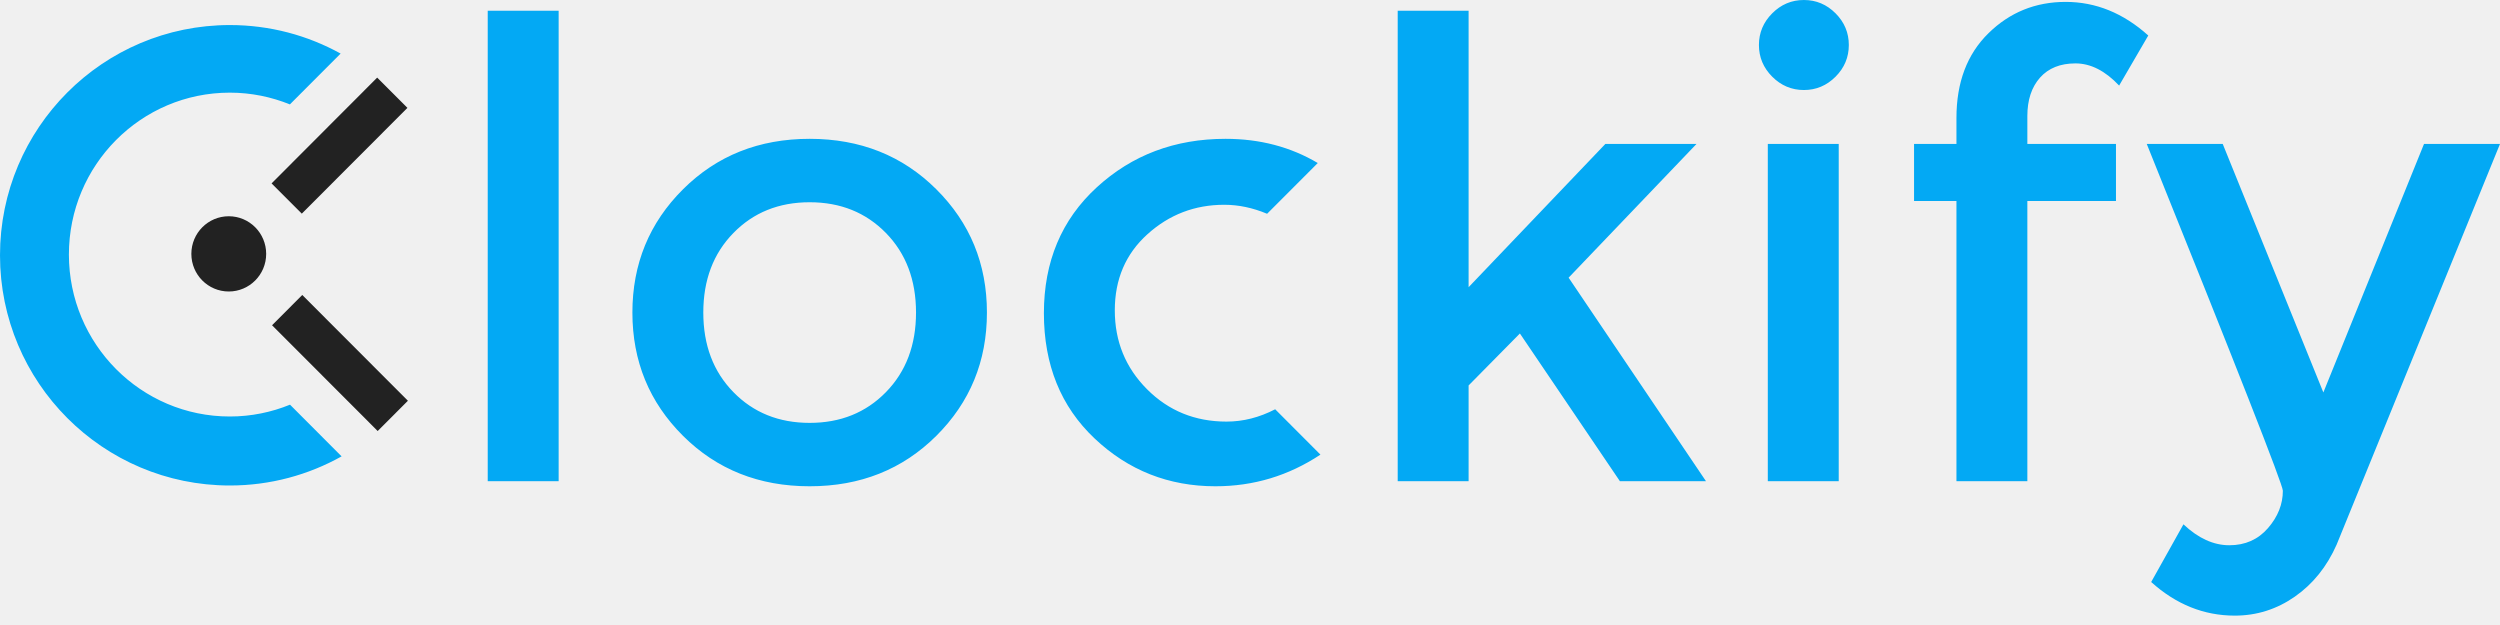
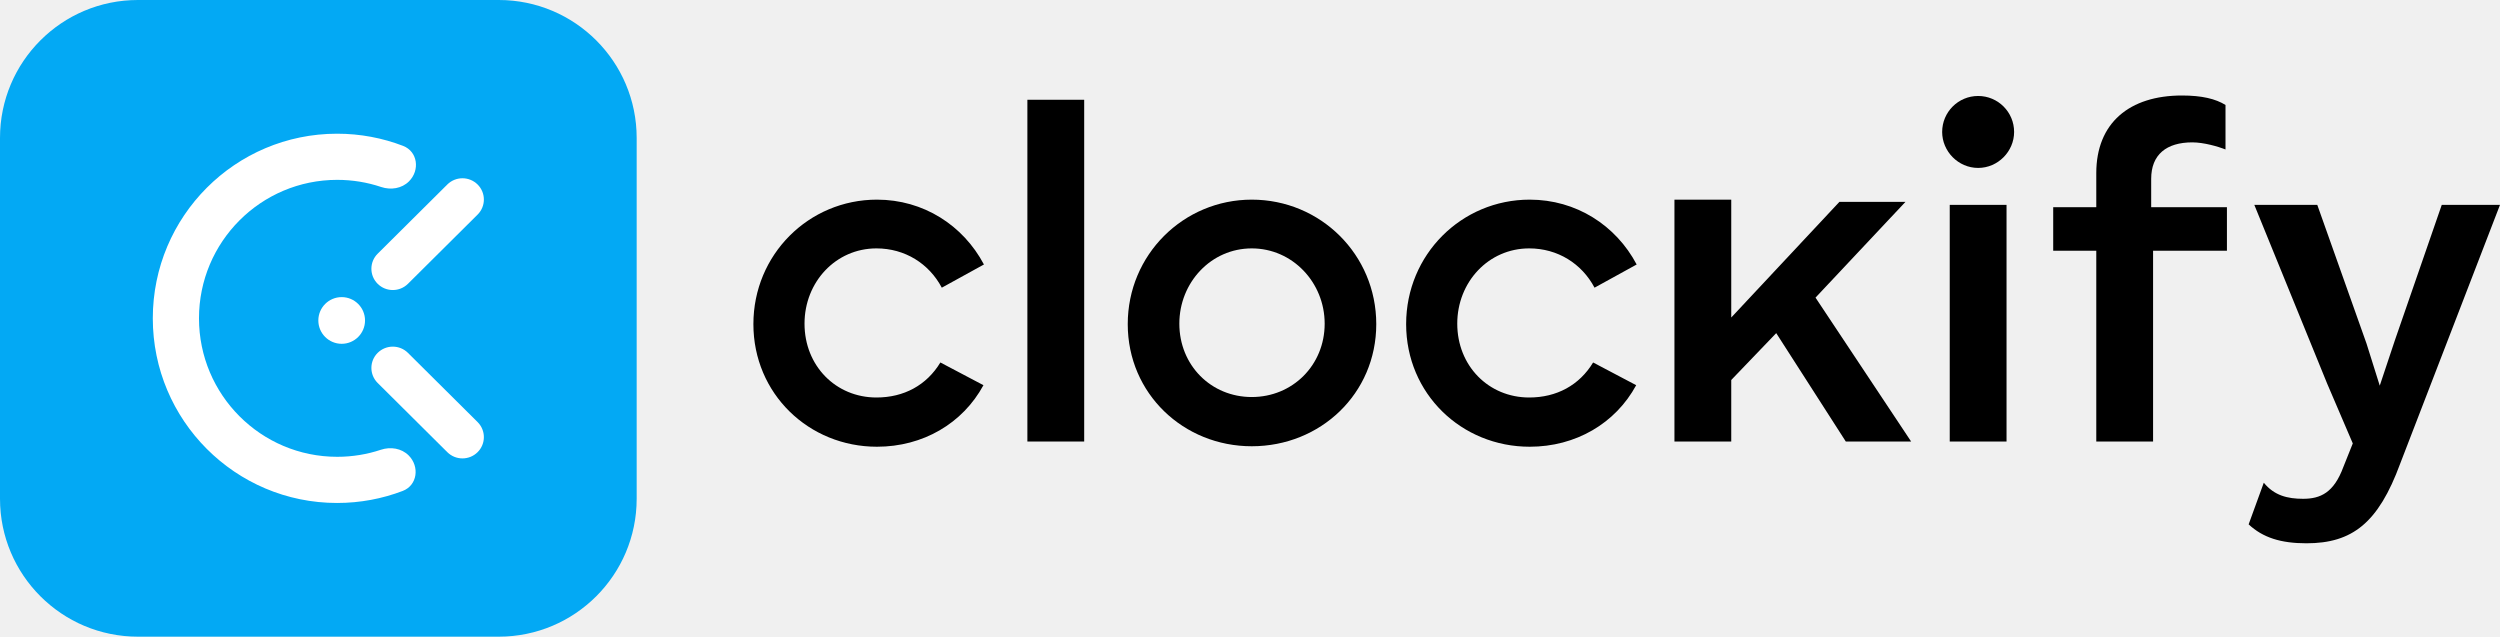
- <svg xmlns="http://www.w3.org/2000/svg" width="100" height="25" viewBox="0 0 100 25" fill="none">
-   <path fill-rule="evenodd" clip-rule="evenodd" d="M10.863 7.336L15.087 3.104L16.297 4.315L12.072 8.546L10.863 7.336ZM9.151 11.66C8.324 11.66 7.654 10.986 7.654 10.155C7.654 9.324 8.324 8.65 9.151 8.65C9.977 8.65 10.647 9.324 10.647 10.155C10.647 10.986 9.977 11.66 9.151 11.66ZM16.316 16.03L15.107 17.241L10.882 13.01L12.091 11.799L16.316 16.03Z" fill="#222222" />
-   <path fill-rule="evenodd" clip-rule="evenodd" d="M93.466 21.784C93.078 22.663 92.521 23.357 91.796 23.864C91.069 24.372 90.267 24.625 89.39 24.625C88.157 24.625 87.043 24.177 86.047 23.281L87.338 20.973C87.929 21.531 88.541 21.81 89.174 21.81C89.808 21.81 90.322 21.582 90.719 21.125C91.115 20.669 91.314 20.169 91.314 19.629C91.314 19.392 89.5 14.768 85.87 5.757H88.909L92.934 15.698L96.961 5.757H100L93.466 21.784ZM83.018 2.536C82.411 2.536 81.938 2.726 81.6 3.106C81.263 3.487 81.094 3.999 81.094 4.641V5.757H84.639V8.039H81.094V19.249H78.258V8.039H76.562V5.757H78.258V4.717C78.258 3.297 78.683 2.168 79.537 1.331C80.388 0.494 81.419 0.076 82.626 0.076C83.833 0.076 84.934 0.524 85.931 1.42L84.765 3.423C84.209 2.832 83.626 2.536 83.018 2.536ZM72.156 3.601C71.666 3.601 71.244 3.423 70.889 3.068C70.535 2.713 70.357 2.291 70.357 1.8C70.357 1.31 70.535 0.887 70.889 0.533C71.244 0.177 71.666 -2.20195e-06 72.156 -2.20195e-06C72.645 -2.20195e-06 73.067 0.177 73.422 0.533C73.776 0.887 73.953 1.31 73.953 1.8C73.953 2.291 73.776 2.713 73.422 3.068C73.067 3.423 72.645 3.601 72.156 3.601ZM64.797 19.249L60.796 13.339L58.744 15.418V19.249H55.908V0.43H58.744V11.488L64.215 5.757H67.861L62.745 11.107L68.24 19.249H64.797ZM49.061 16.864C49.729 16.864 50.378 16.697 51.007 16.371L52.817 18.185C51.546 19.028 50.147 19.451 48.618 19.451C46.744 19.451 45.131 18.813 43.782 17.537C42.431 16.26 41.756 14.591 41.756 12.528C41.756 10.466 42.461 8.787 43.87 7.494C45.279 6.2 46.998 5.553 49.023 5.553C50.396 5.553 51.624 5.877 52.711 6.521L50.684 8.551C50.115 8.313 49.545 8.191 48.972 8.191C47.79 8.191 46.765 8.585 45.896 9.371C45.026 10.156 44.592 11.171 44.592 12.414C44.592 13.656 45.023 14.709 45.883 15.571C46.744 16.433 47.803 16.864 49.061 16.864ZM32.386 19.451C30.361 19.451 28.673 18.779 27.322 17.435C25.971 16.091 25.296 14.447 25.296 12.502C25.296 10.559 25.971 8.914 27.322 7.57C28.673 6.226 30.361 5.553 32.386 5.553C34.412 5.553 36.1 6.226 37.451 7.57C38.802 8.914 39.477 10.559 39.477 12.502C39.477 14.447 38.802 16.091 37.451 17.435C36.1 18.779 34.412 19.451 32.386 19.451ZM35.438 9.32C34.636 8.5 33.619 8.09 32.386 8.09C31.154 8.09 30.137 8.5 29.336 9.32C28.533 10.14 28.132 11.201 28.132 12.502C28.132 13.805 28.533 14.865 29.336 15.685C30.137 16.505 31.154 16.915 32.386 16.915C33.619 16.915 34.636 16.505 35.438 15.685C36.239 14.865 36.641 13.805 36.641 12.502C36.641 11.201 36.239 10.14 35.438 9.32ZM19.509 0.43H22.346V19.249H19.509V0.43ZM9.194 16.66C10.046 16.66 10.857 16.49 11.601 16.187L13.664 18.255C12.341 18.994 10.818 19.42 9.194 19.42C4.117 19.42 -1.72748e-06 15.297 -1.72748e-06 10.211C-1.72748e-06 5.125 4.117 1.002 9.194 1.002C10.802 1.002 12.311 1.417 13.625 2.143L11.596 4.176C10.853 3.876 10.044 3.706 9.194 3.706C5.638 3.706 2.756 6.605 2.756 10.183C2.756 13.76 5.638 16.66 9.194 16.66ZM73.549 19.249H70.712V5.757H73.549V19.249Z" fill="#03A9F4" />
+ <svg xmlns="http://www.w3.org/2000/svg" width="1178" height="300" viewBox="0 0 1178 300" fill="none">
+   <path d="M235 0H65C29.102 0 0 29.102 0 65V235C0 270.898 29.102 300 65 300H235C270.898 300 300 270.898 300 235V65C300 29.102 270.898 0 235 0Z" fill="#03A9F4" />
+   <path d="M192.728 85.444C197.963 80.2 196.836 71.386 189.922 68.733C180.275 65.029 169.8 63 158.852 63C110.885 63 72 101.951 72 150C72 198.049 110.885 237 158.852 237C169.732 237 180.145 234.996 189.744 231.336C196.676 228.692 197.814 219.863 192.569 214.609C189.17 211.204 184.027 210.41 179.466 211.928C173.002 214.081 166.088 215.247 158.902 215.247C122.927 215.247 93.763 186.033 93.763 149.997C93.763 113.96 122.927 84.747 158.902 84.747C166.14 84.747 173.102 85.929 179.606 88.112C184.17 89.643 189.324 88.853 192.728 85.444Z" fill="white" />
+   <path d="M172 151C172 157.075 167.075 162 161 162C154.925 162 150 157.075 150 151C150 144.925 154.925 140 161 140C167.075 140 172 144.925 172 151Z" fill="white" />
+   <path d="M177.955 133.728C174.015 129.812 174.015 123.464 177.955 119.549L210.775 86.937C214.716 83.021 221.104 83.021 225.045 86.937C228.985 90.852 228.985 97.2 225.045 101.116L192.225 133.728C188.284 137.643 181.896 137.643 177.955 133.728Z" fill="white" />
+   <path d="M177.955 166.272C174.015 170.188 174.015 176.536 177.955 180.451L210.775 213.063C214.716 216.979 221.104 216.979 225.045 213.063C228.985 209.148 228.985 202.8 225.045 198.884L192.225 166.272C188.284 162.357 181.896 162.357 177.955 166.272Z" fill="white" />
+   <path d="M355 152.73C355 119.943 381.097 94.07 413.217 94.07C435.076 94.07 453.813 106.114 463.627 124.627L443.776 135.556C437.753 124.181 426.377 117.043 412.994 117.043C393.811 117.043 379.09 132.88 379.09 152.507C379.09 172.358 393.811 187.302 412.994 187.302C425.931 187.302 436.638 181.503 443.106 170.797L463.404 181.503C453.59 199.57 434.853 210.499 413.217 210.499C381.097 210.499 355 185.518 355 152.73Z" fill="black" />
+   <path d="M484.105 47.007H510.871V208.045H484.105V47.007Z" fill="black" />
+   <path d="M531.392 152.73C531.392 119.943 557.713 94.07 589.832 94.07C622.175 94.07 648.496 119.943 648.496 152.73C648.496 185.518 622.175 210.276 589.832 210.276C557.713 210.276 531.392 185.518 531.392 152.73ZM555.705 152.507C555.705 172.135 570.65 187.079 589.832 187.079C609.015 187.079 624.183 172.135 624.183 152.507C624.183 133.103 609.015 117.043 589.832 117.043C570.65 117.043 555.705 133.103 555.705 152.507Z" fill="black" />
+   <path d="M662.571 152.73C662.571 119.943 688.668 94.07 720.788 94.07C742.647 94.07 761.384 106.114 771.198 124.627L751.346 135.556C745.324 124.181 733.948 117.043 720.565 117.043C701.382 117.043 686.661 132.88 686.661 152.507C686.661 172.358 701.382 187.302 720.565 187.302C733.502 187.302 744.209 181.503 750.677 170.797L770.975 181.503C761.161 199.57 742.424 210.499 720.788 210.499C688.668 210.499 662.571 185.518 662.571 152.73Z" fill="black" />
+   <path d="M897.863 95.112L855.469 140.24L900.526 208.045H869.744L836.956 156.968L815.765 179.05V208.045H788.999V94.07H815.765V149.608L866.737 95.112H897.863Z" fill="black" />
+   <path d="M932.099 79.126C922.73 79.126 915.146 71.319 915.146 62.174C915.146 52.806 922.73 45.223 932.099 45.223C941.467 45.223 949.051 52.806 949.051 62.174C949.051 71.319 941.467 79.126 932.099 79.126ZM918.715 208.045V96.523H945.482V208.045H918.715Z" fill="black" />
+   <path d="M1028.14 45C1037.51 45 1043.98 46.561 1048.66 49.461V70.427C1045.32 69.089 1038.4 67.081 1033.05 67.081C1020.78 67.081 1013.64 72.881 1013.64 84.256V97.638H1049.33V118.159H1014.53V208.045H987.768V118.159H967.47V97.638H987.768V81.579C987.768 57.937 1003.38 45 1028.14 45Z" fill="black" />
+   <path d="M1130.94 218.529C1120.68 246.409 1108.41 256 1086.77 256C1074.73 256 1066.25 253.324 1059.56 247.078L1066.7 227.45C1071.6 233.473 1077.85 235.034 1085.21 235.034C1093.46 235.034 1099.71 232.134 1104.17 220.09L1108.63 208.938L1096.59 180.834L1062.23 96.523H1091.9L1115.1 161.875L1121.34 181.726L1128.48 160.314L1150.56 96.523H1178L1130.94 218.529Z" fill="black" />
</svg>
